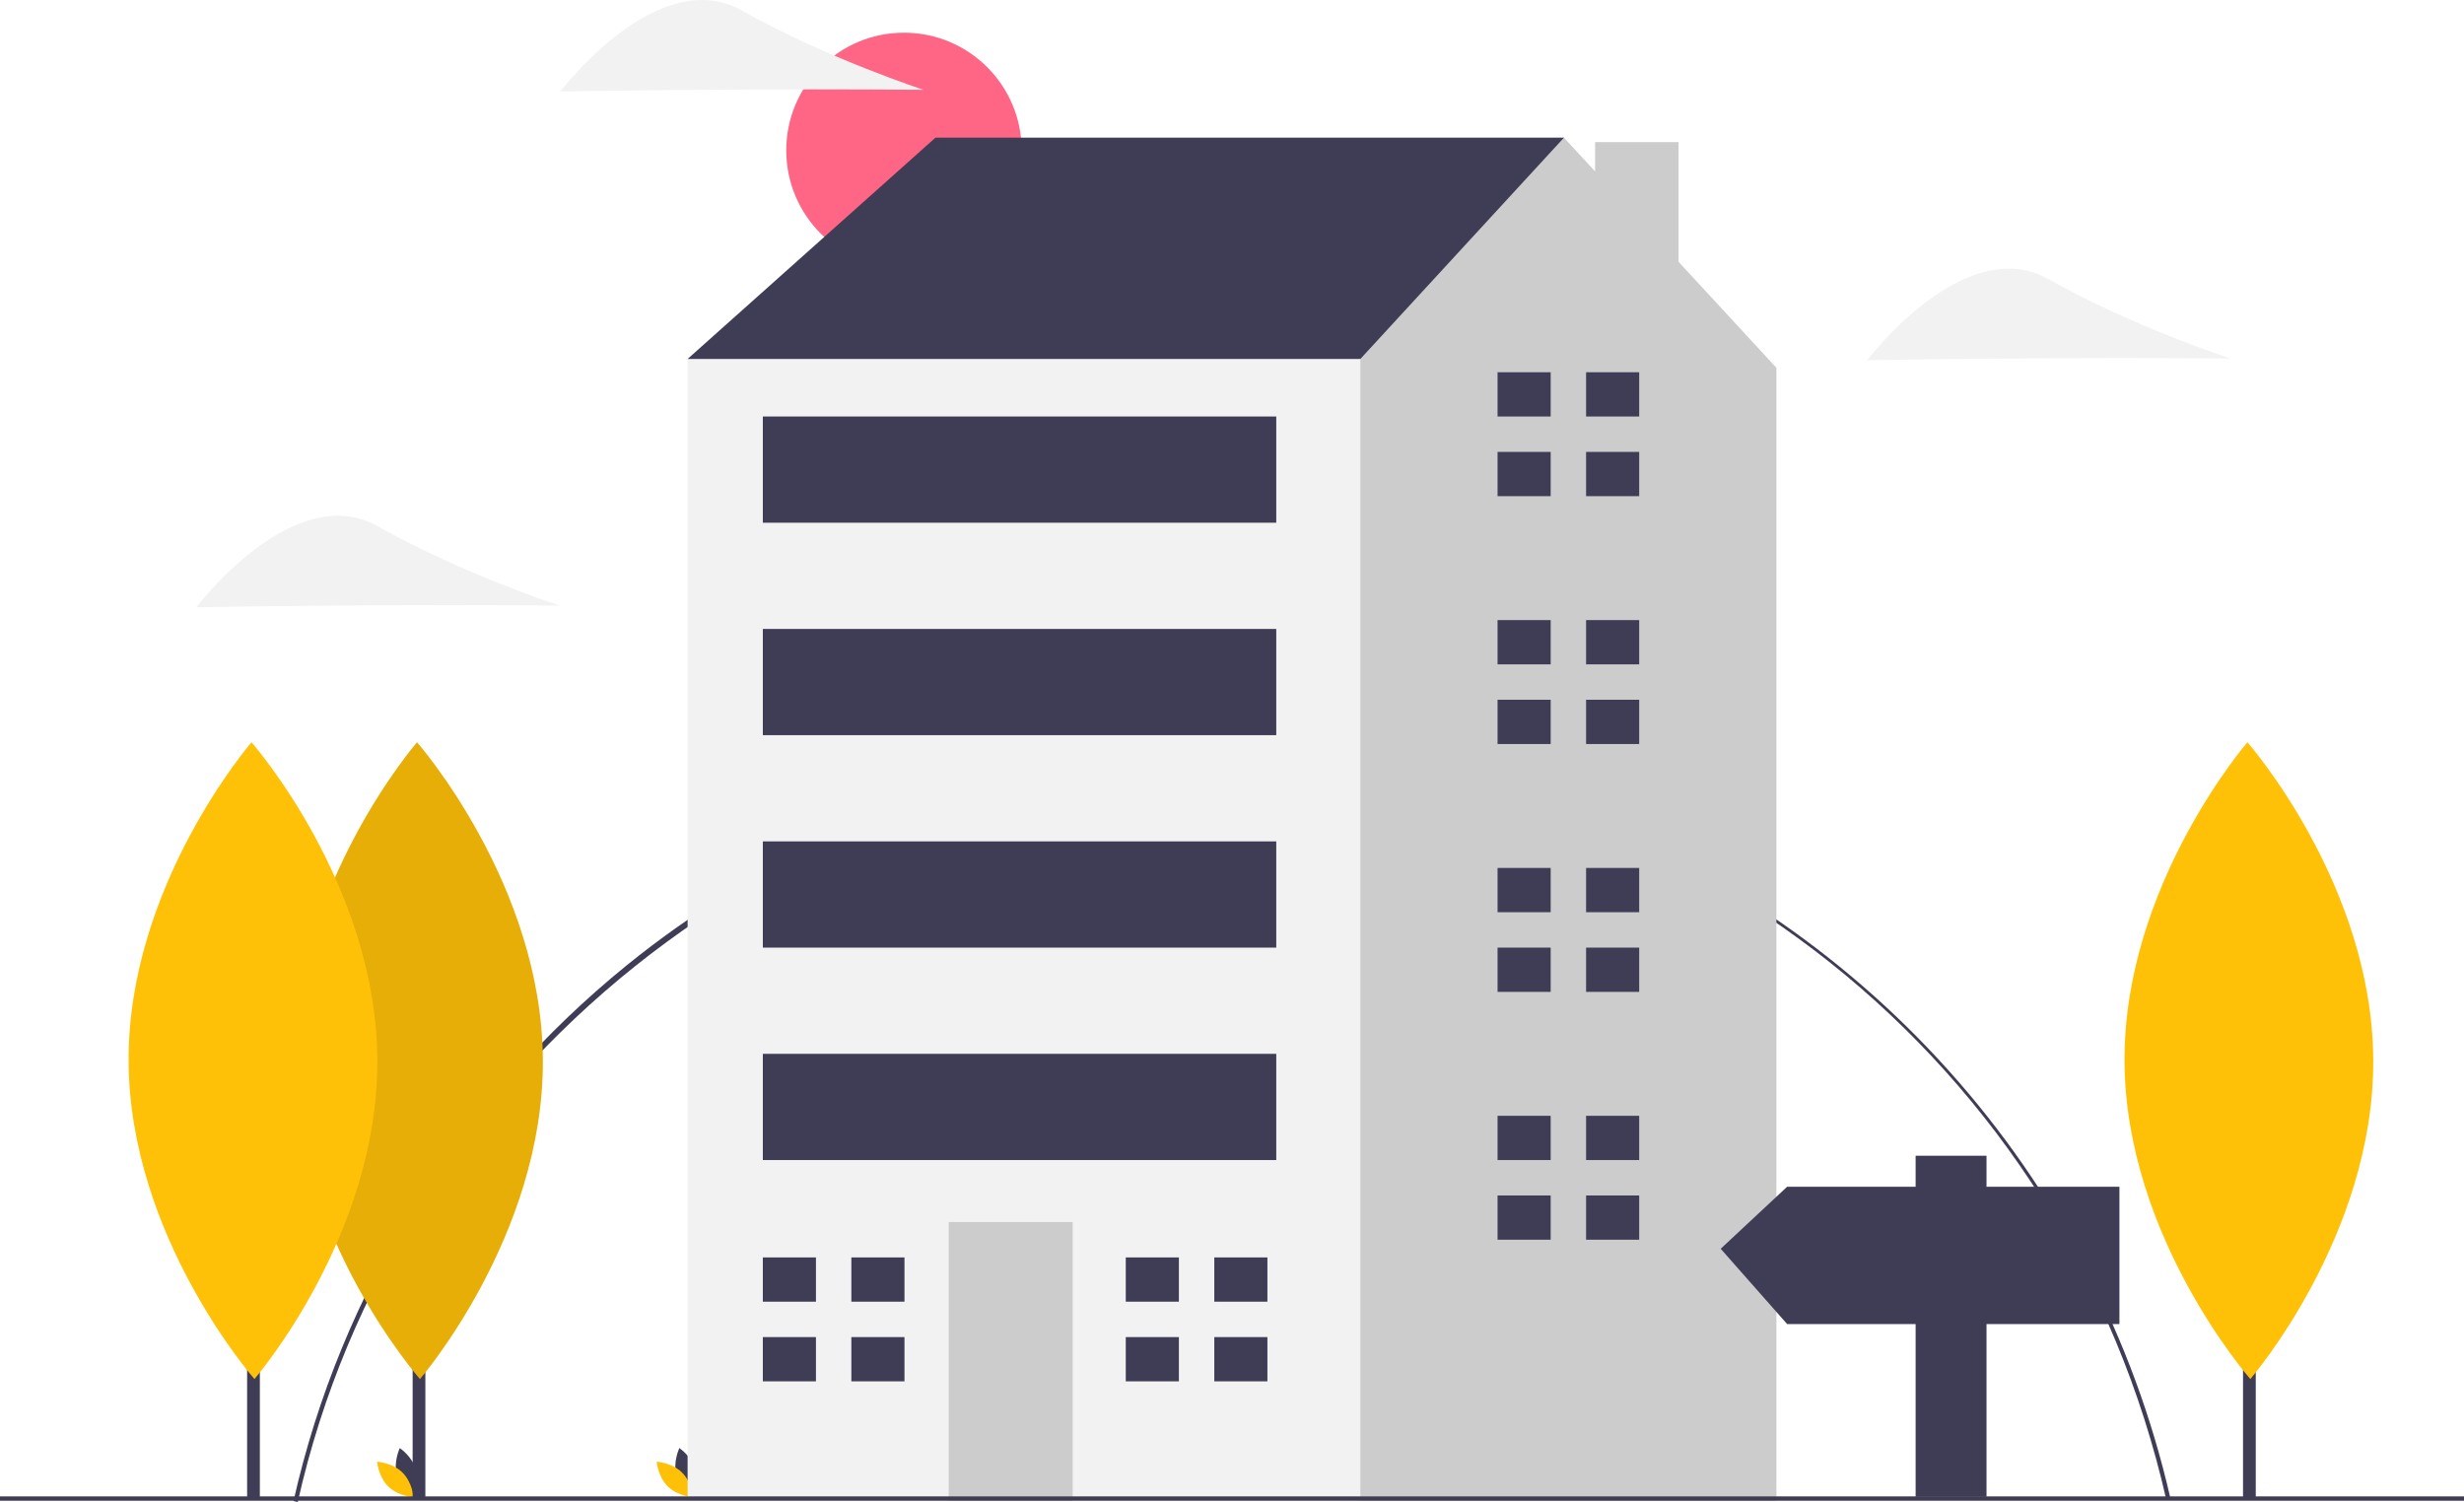
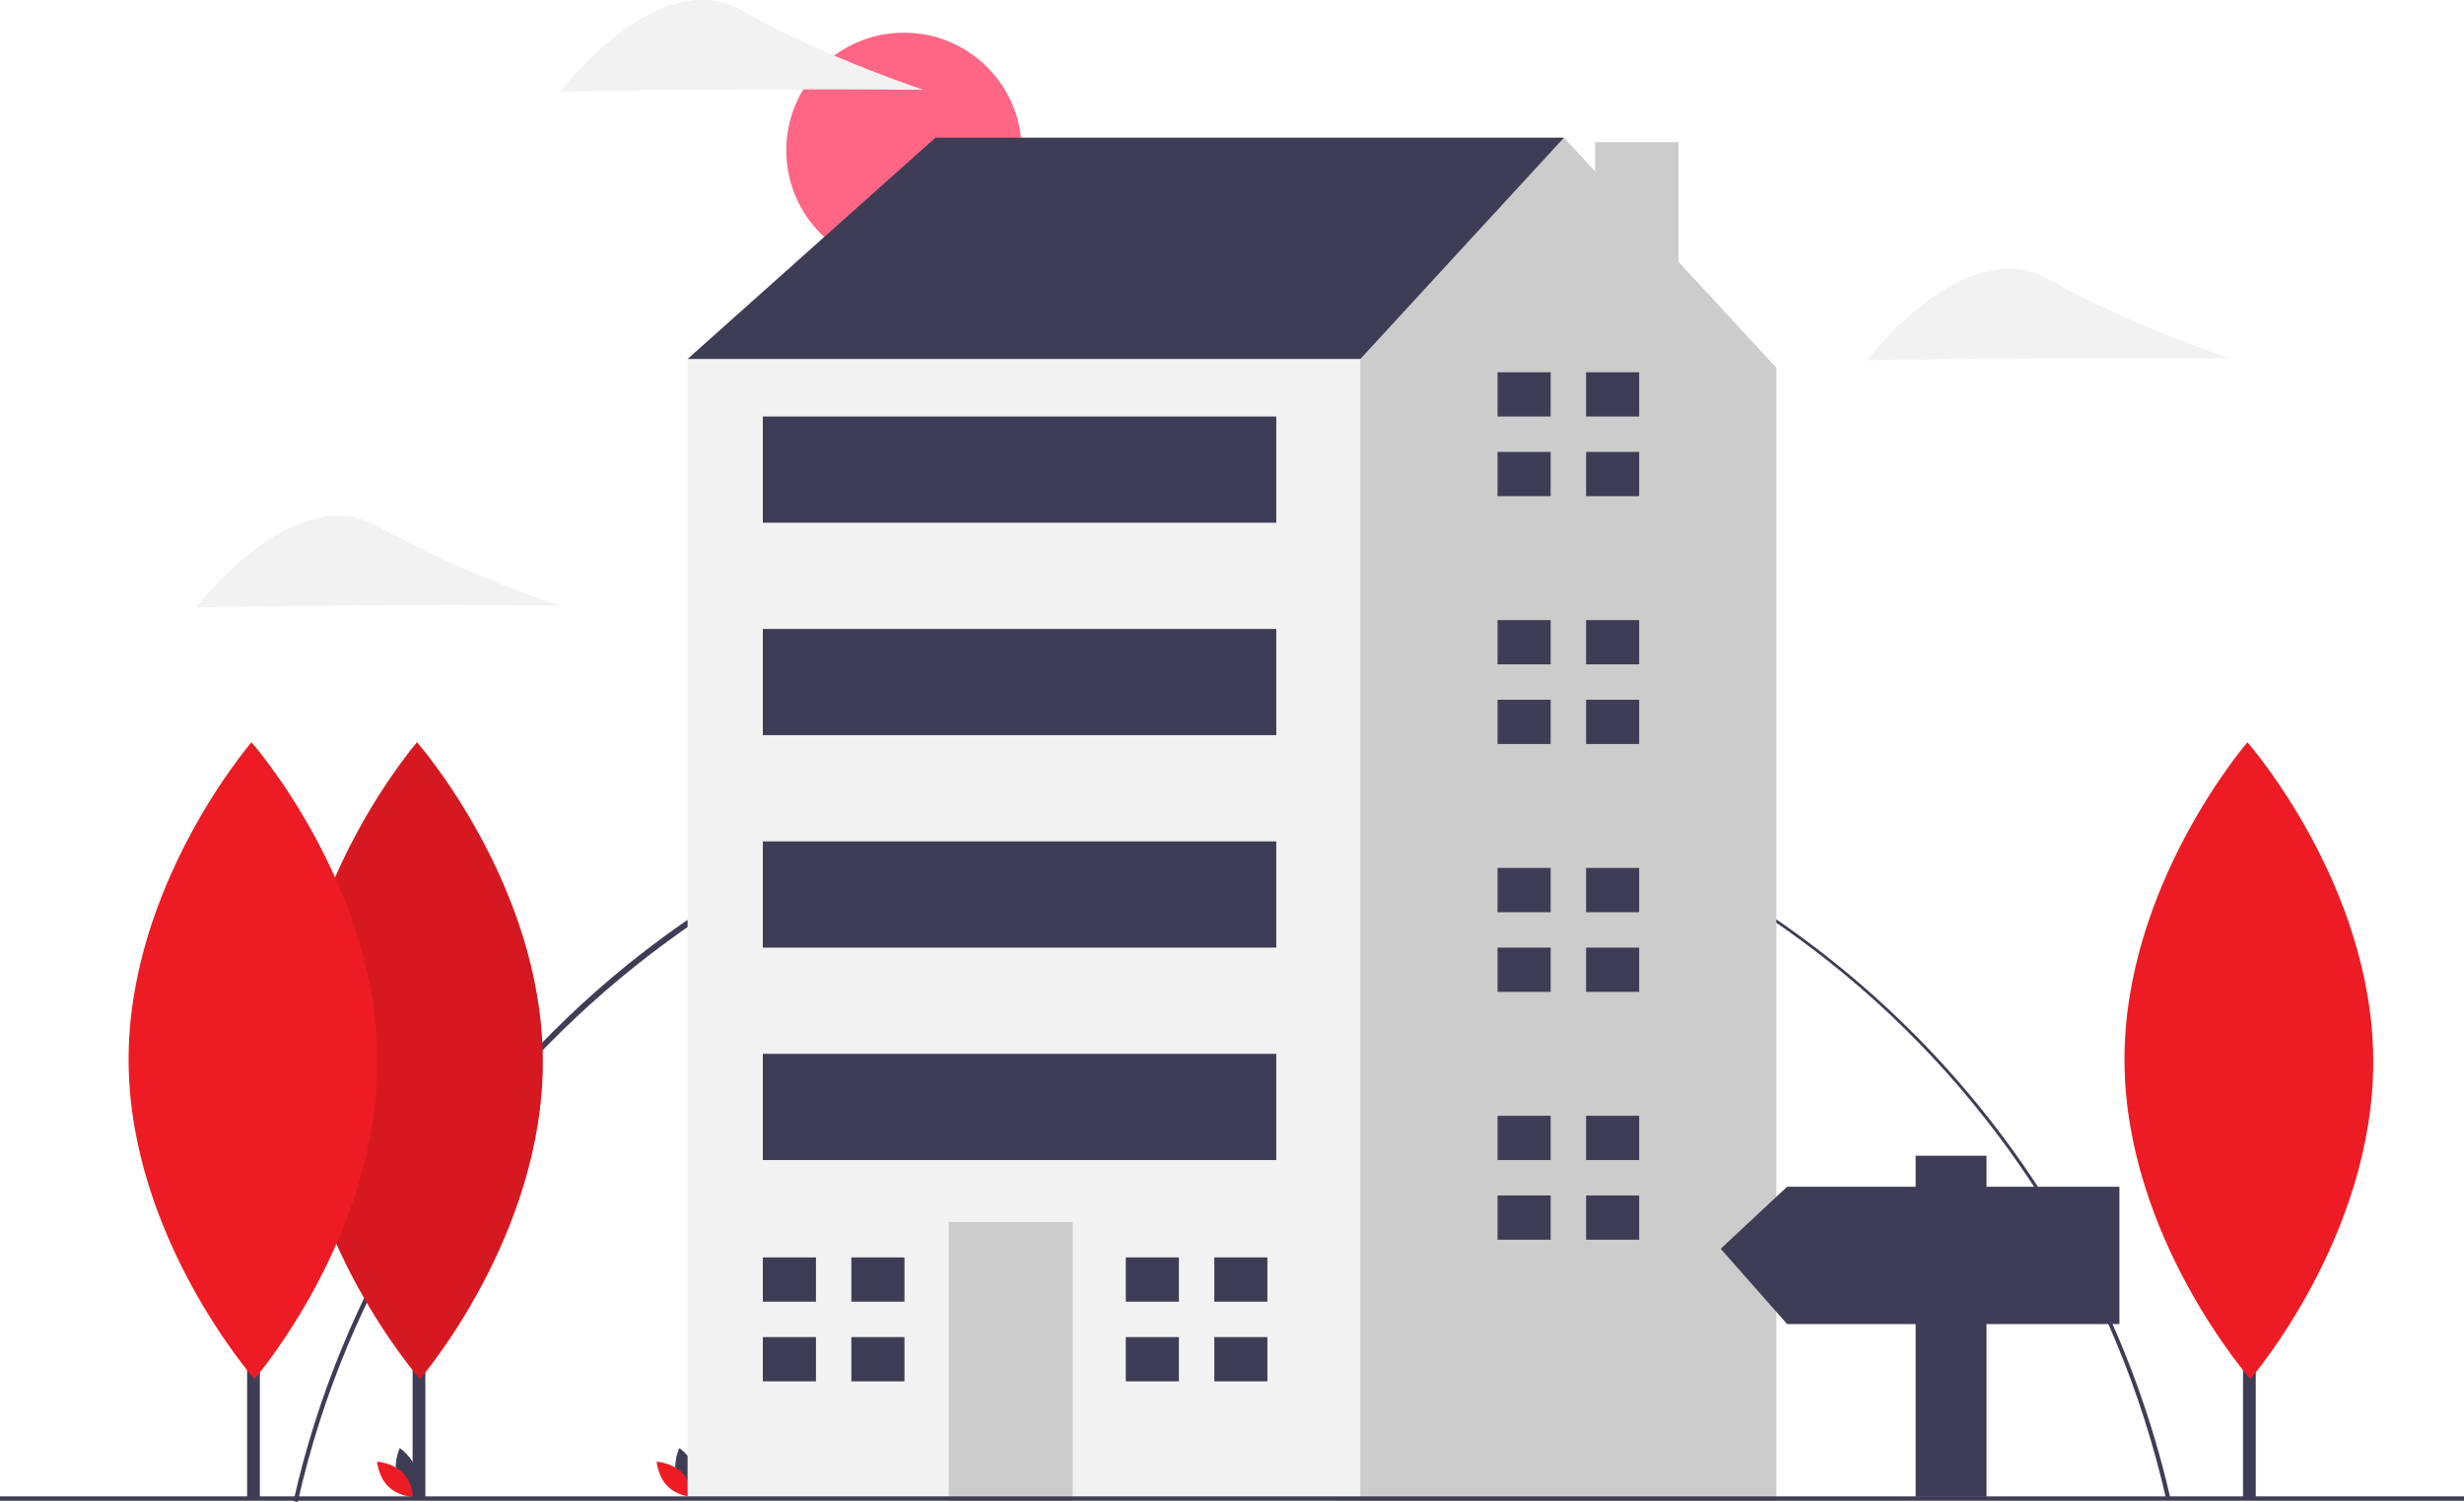
<svg xmlns="http://www.w3.org/2000/svg" id="afdfd1e9-9b52-4ce3-aad9-0a68bb11f588" data-name="Layer 1" width="1137" height="693.112" viewBox="0 0 1137 693.112">
  <path d="M168.898,796.556l-1.951-.439c21.756-96.751,76.43-184.609,153.951-247.392A444.114,444.114,0,0,1,1033.053,794.936l-1.949.443C985.05,593.17,807.829,451.945,600.134,451.945,395.16,451.945,213.8,596.874,168.898,796.556Z" transform="translate(-31.5 -103.4441)" fill="#3f3d56" />
  <circle cx="417.133" cy="69.403" r="54.315" fill="#ff6584" />
  <path d="M214.631,784.217c1.694,6.262,7.496,10.14,7.496,10.14s3.056-6.274,1.362-12.536-7.496-10.14-7.496-10.14S212.937,777.955,214.631,784.217Z" transform="translate(-31.5 -103.4441)" fill="#3f3d56" />
-   <path d="M217.12,782.871c4.648,4.525,5.216,11.481,5.216,11.481s-6.968-.38-11.617-4.905-5.216-11.481-5.216-11.481S212.471,778.346,217.12,782.871Z" transform="translate(-31.5 -103.4441)" fill="#ffc107" />
+   <path d="M217.12,782.871c4.648,4.525,5.216,11.481,5.216,11.481s-6.968-.38-11.617-4.905-5.216-11.481-5.216-11.481S212.471,778.346,217.12,782.871Z" transform="translate(-31.5 -103.4441)" fill="#ed1c24" />
  <path d="M343.631,784.217c1.694,6.262,7.496,10.14,7.496,10.14s3.056-6.274,1.362-12.536-7.496-10.14-7.496-10.14S341.937,777.955,343.631,784.217Z" transform="translate(-31.5 -103.4441)" fill="#3f3d56" />
-   <path d="M346.12,782.871c4.648,4.525,5.216,11.481,5.216,11.481s-6.968-.38-11.617-4.905-5.216-11.481-5.216-11.481S341.471,778.346,346.12,782.871Z" transform="translate(-31.5 -103.4441)" fill="#ffc107" />
+   <path d="M346.12,782.871c4.648,4.525,5.216,11.481,5.216,11.481s-6.968-.38-11.617-4.905-5.216-11.481-5.216-11.481S341.471,778.346,346.12,782.871Z" transform="translate(-31.5 -103.4441)" fill="#ed1c24" />
  <polygon points="337.71 181.988 317.286 165.648 431.66 63.529 721.679 63.529 721.679 153.394 533.779 280.022 337.71 181.988" fill="#3f3d56" />
  <polygon points="774.556 120.812 774.556 65.569 736.05 65.569 736.05 79.098 721.679 63.529 627.729 165.648 590.966 190.157 533.964 606.62 619.93 692.585 819.714 692.585 819.714 169.733 774.556 120.812" fill="#ccc" />
  <rect x="317.286" y="165.648" width="310.443" height="526.936" fill="#f2f2f2" />
  <rect x="437.787" y="563.914" width="57.187" height="128.671" fill="#ccc" />
  <polygon points="376.515 600.677 376.515 580.253 352.007 580.253 352.007 600.677 374.473 600.677 376.515 600.677" fill="#3f3d56" />
  <polygon points="374.473 617.016 352.007 617.016 352.007 637.44 376.515 637.44 376.515 617.016 374.473 617.016" fill="#3f3d56" />
  <rect x="392.855" y="580.253" width="24.509" height="20.424" fill="#3f3d56" />
  <rect x="392.855" y="617.016" width="24.509" height="20.424" fill="#3f3d56" />
  <polygon points="543.991 600.677 543.991 580.253 519.483 580.253 519.483 600.677 541.949 600.677 543.991 600.677" fill="#3f3d56" />
  <polygon points="541.949 617.016 519.483 617.016 519.483 637.44 543.991 637.44 543.991 617.016 541.949 617.016" fill="#3f3d56" />
  <rect x="560.33" y="580.253" width="24.509" height="20.424" fill="#3f3d56" />
  <rect x="560.33" y="617.016" width="24.509" height="20.424" fill="#3f3d56" />
  <polygon points="715.552 192.199 715.552 171.776 691.043 171.776 691.043 192.199 713.51 192.199 715.552 192.199" fill="#3f3d56" />
  <polygon points="713.51 208.539 691.043 208.539 691.043 228.962 715.552 228.962 715.552 208.539 713.51 208.539" fill="#3f3d56" />
  <rect x="731.891" y="171.776" width="24.509" height="20.424" fill="#3f3d56" />
  <rect x="731.891" y="208.539" width="24.509" height="20.424" fill="#3f3d56" />
  <polygon points="715.552 306.573 715.552 286.149 691.043 286.149 691.043 306.573 713.51 306.573 715.552 306.573" fill="#3f3d56" />
  <polygon points="713.51 322.912 691.043 322.912 691.043 343.336 715.552 343.336 715.552 322.912 713.51 322.912" fill="#3f3d56" />
  <rect x="731.891" y="286.149" width="24.509" height="20.424" fill="#3f3d56" />
  <rect x="731.891" y="322.912" width="24.509" height="20.424" fill="#3f3d56" />
  <polygon points="715.552 420.947 715.552 400.523 691.043 400.523 691.043 420.947 713.51 420.947 715.552 420.947" fill="#3f3d56" />
  <polygon points="713.51 437.286 691.043 437.286 691.043 457.71 715.552 457.71 715.552 437.286 713.51 437.286" fill="#3f3d56" />
  <rect x="731.891" y="400.523" width="24.509" height="20.424" fill="#3f3d56" />
  <rect x="731.891" y="437.286" width="24.509" height="20.424" fill="#3f3d56" />
  <polygon points="715.552 535.321 715.552 514.897 691.043 514.897 691.043 535.321 713.51 535.321 715.552 535.321" fill="#3f3d56" />
  <polygon points="713.51 551.66 691.043 551.66 691.043 572.084 715.552 572.084 715.552 551.66 713.51 551.66" fill="#3f3d56" />
  <rect x="731.891" y="514.897" width="24.509" height="20.424" fill="#3f3d56" />
  <rect x="731.891" y="551.66" width="24.509" height="20.424" fill="#3f3d56" />
  <rect x="352.007" y="192.199" width="236.917" height="49.017" fill="#3f3d56" />
  <rect x="352.007" y="290.234" width="236.917" height="49.017" fill="#3f3d56" />
  <rect x="352.007" y="388.269" width="236.917" height="49.017" fill="#3f3d56" />
  <rect x="352.007" y="486.304" width="236.917" height="49.017" fill="#3f3d56" />
  <rect y="690.529" width="1137" height="2" fill="#3f3d56" />
  <rect x="190.405" y="459.615" width="5.875" height="232.053" fill="#3f3d56" />
-   <path d="M281.997,592.631c.374,81.143-56.715,147.187-56.715,147.187s-57.695-65.515-58.069-146.658,56.715-147.187,56.715-147.187S281.623,511.488,281.997,592.631Z" transform="translate(-31.5 -103.4441)" fill="#ffc107" />
+   <path d="M281.997,592.631c.374,81.143-56.715,147.187-56.715,147.187s-57.695-65.515-58.069-146.658,56.715-147.187,56.715-147.187S281.623,511.488,281.997,592.631Z" transform="translate(-31.5 -103.4441)" fill="#ed1c24" />
  <path d="M281.997,592.631c.374,81.143-56.715,147.187-56.715,147.187s-57.695-65.515-58.069-146.658,56.715-147.187,56.715-147.187S281.623,511.488,281.997,592.631Z" transform="translate(-31.5 -103.4441)" opacity="0.1" />
  <rect x="114.033" y="459.615" width="5.875" height="232.053" fill="#3f3d56" />
-   <path d="M205.625,592.631c.374,81.143-56.715,147.187-56.715,147.187s-57.695-65.515-58.069-146.658,56.715-147.187,56.715-147.187S205.251,511.488,205.625,592.631Z" transform="translate(-31.5 -103.4441)" fill="#ffc107" />
+   <path d="M205.625,592.631c.374,81.143-56.715,147.187-56.715,147.187s-57.695-65.515-58.069-146.658,56.715-147.187,56.715-147.187S205.251,511.488,205.625,592.631Z" transform="translate(-31.5 -103.4441)" fill="#ed1c24" />
  <path d="M977.054,268.764c-46.277.213-83.944.897-83.944.897s44.774-59.307,83.776-37.334,83.807,36.562,83.807,36.562S1023.331,268.551,977.054,268.764Z" transform="translate(-31.5 -103.4441)" fill="#f2f2f2" />
  <path d="M206.054,382.764c-46.277.213-83.944.897-83.944.897s44.774-59.307,83.776-37.334,83.807,36.562,83.807,36.562S252.331,382.551,206.054,382.764Z" transform="translate(-31.5 -103.4441)" fill="#f2f2f2" />
  <path d="M374.055,144.764c-46.277.213-83.944.897-83.944.897s44.774-59.307,83.776-37.334,83.807,36.562,83.807,36.562S420.331,144.551,374.055,144.764Z" transform="translate(-31.5 -103.4441)" fill="#f2f2f2" />
  <rect x="1035.033" y="459.615" width="5.875" height="232.053" fill="#3f3d56" />
-   <path d="M1126.625,592.631c.374,81.143-56.715,147.187-56.715,147.187s-57.695-65.515-58.069-146.658,56.715-147.187,56.715-147.187S1126.251,511.488,1126.625,592.631Z" transform="translate(-31.5 -103.4441)" fill="#ffc107" />
+   <path d="M1126.625,592.631c.374,81.143-56.715,147.187-56.715,147.187s-57.695-65.515-58.069-146.658,56.715-147.187,56.715-147.187S1126.251,511.488,1126.625,592.631Z" transform="translate(-31.5 -103.4441)" fill="#ed1c24" />
  <polygon points="824.667 547.629 883.956 547.629 883.956 533.318 916.667 533.318 916.667 547.629 978 547.629 978 611.007 916.667 611.007 916.667 690.74 883.956 690.74 883.956 611.007 824.667 611.007 794 576.251 824.667 547.629" fill="#3f3d56" />
</svg>
